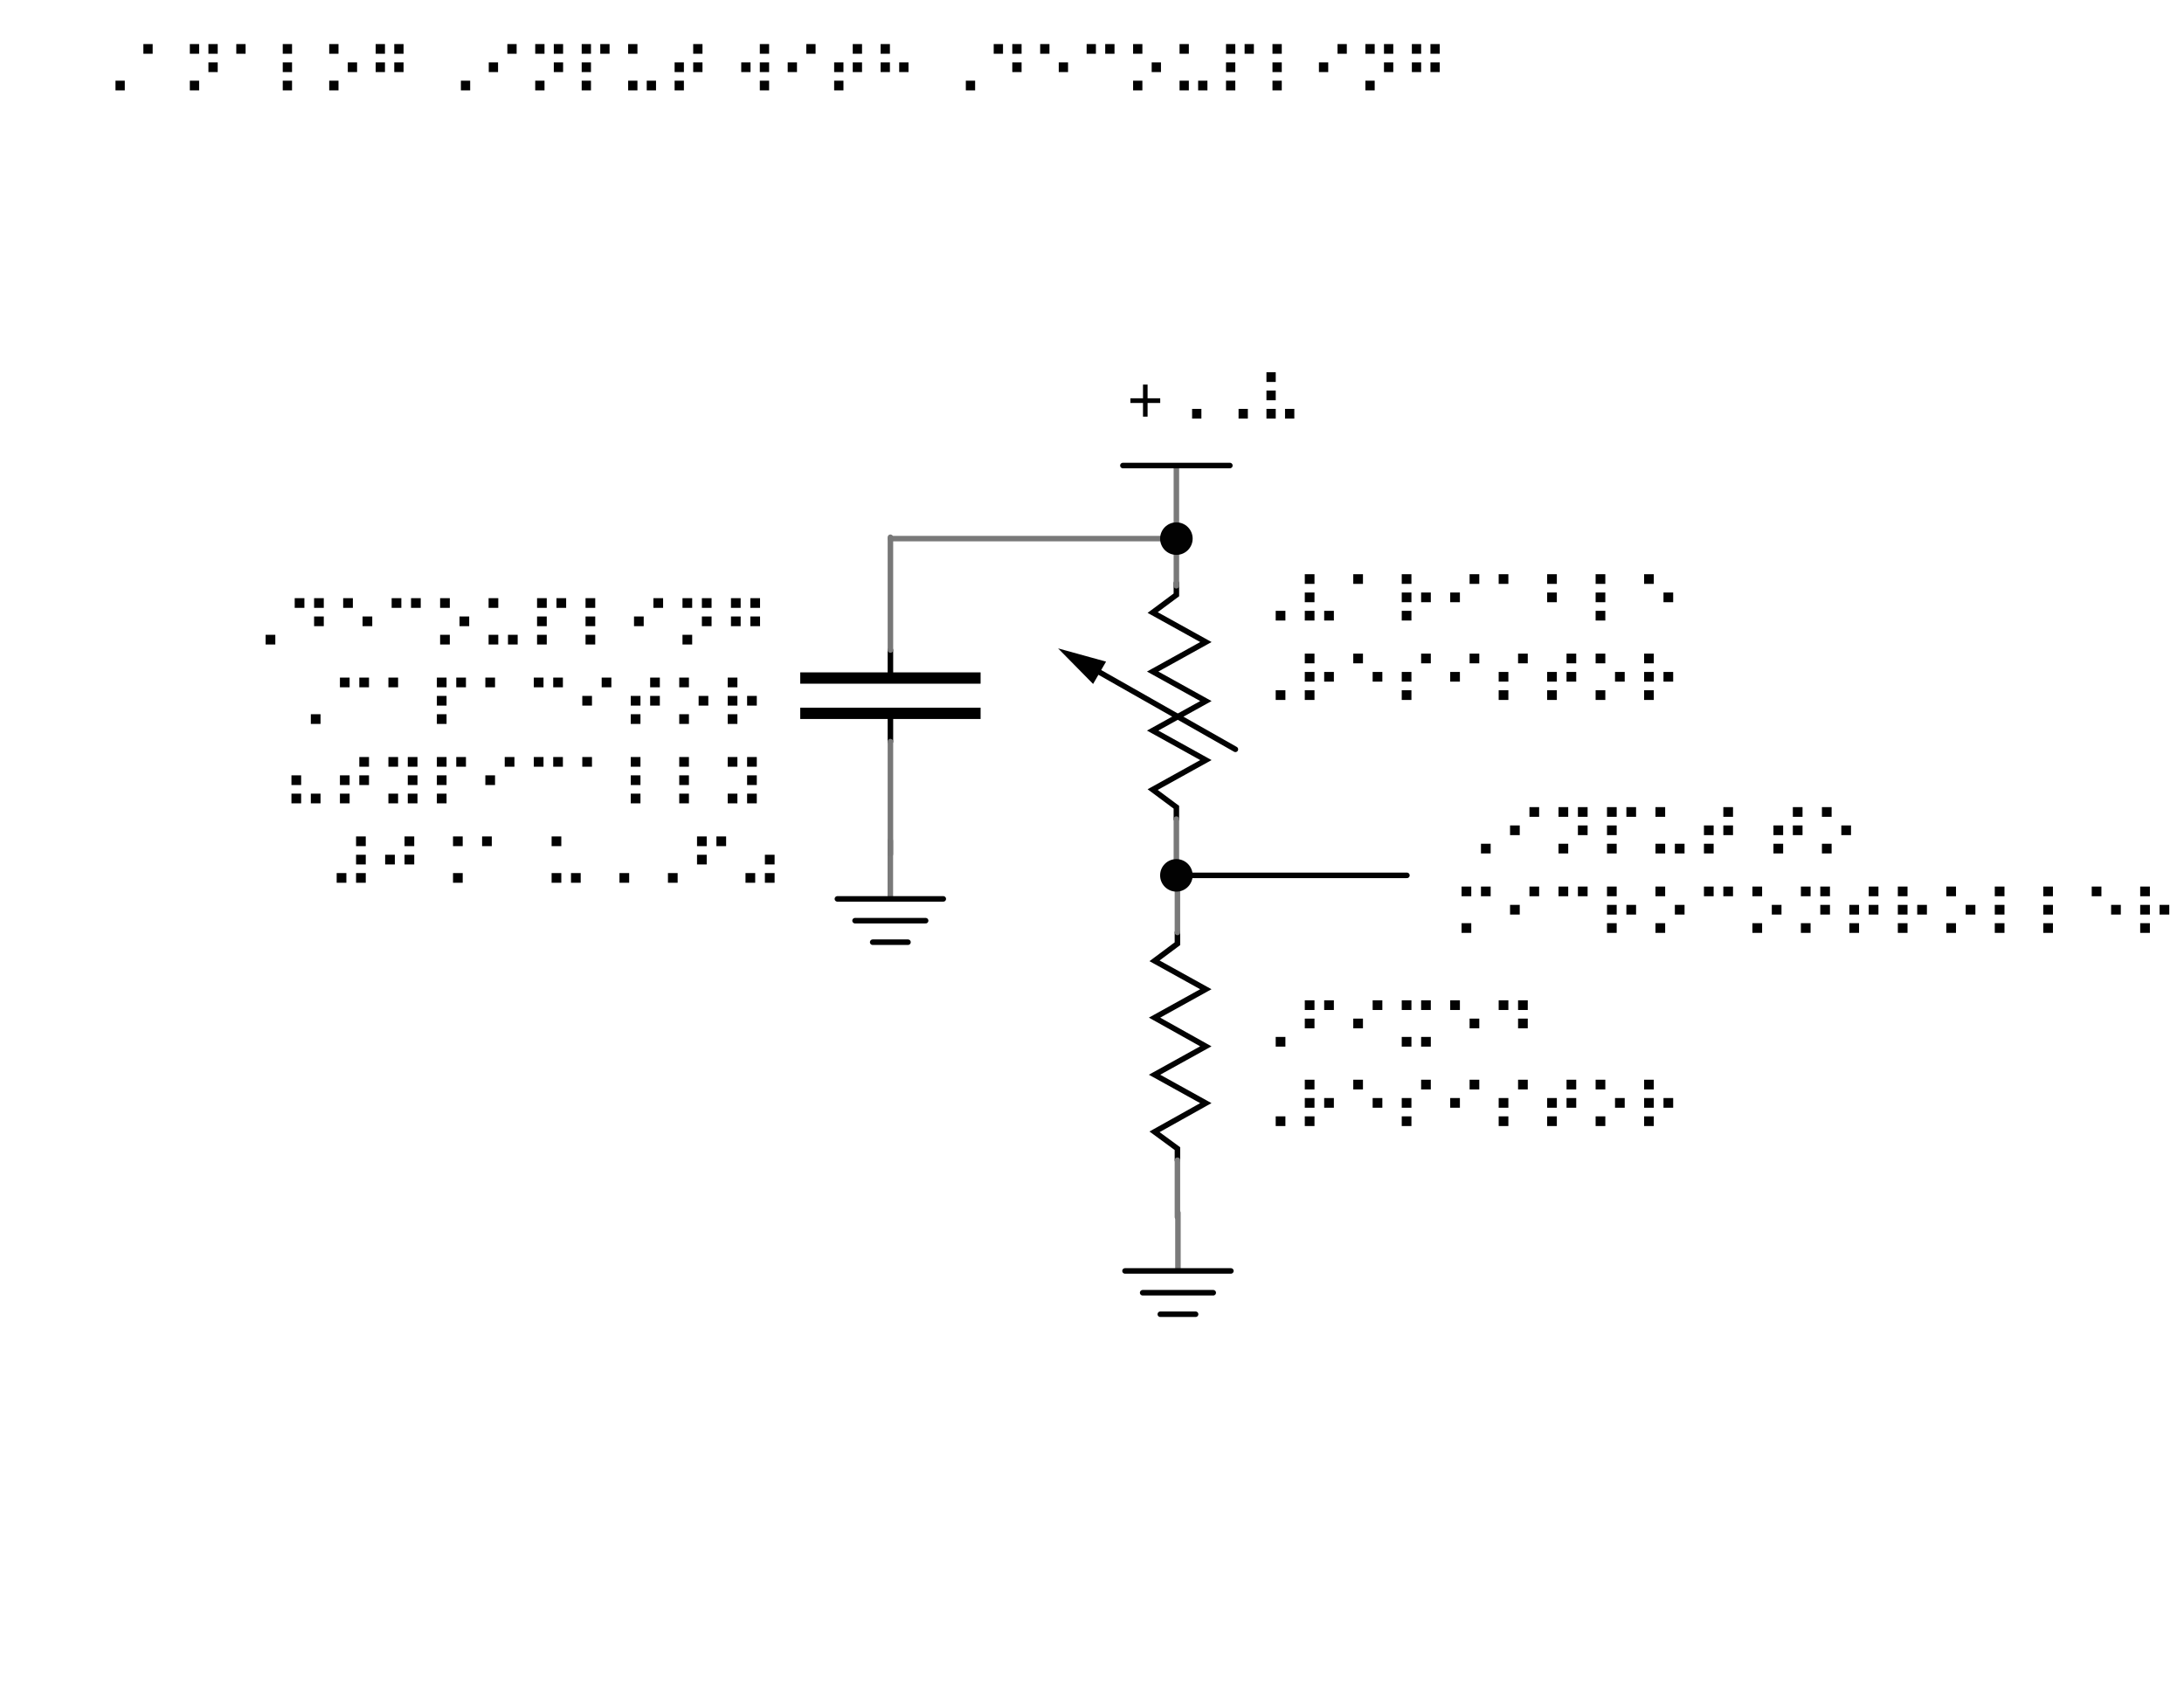
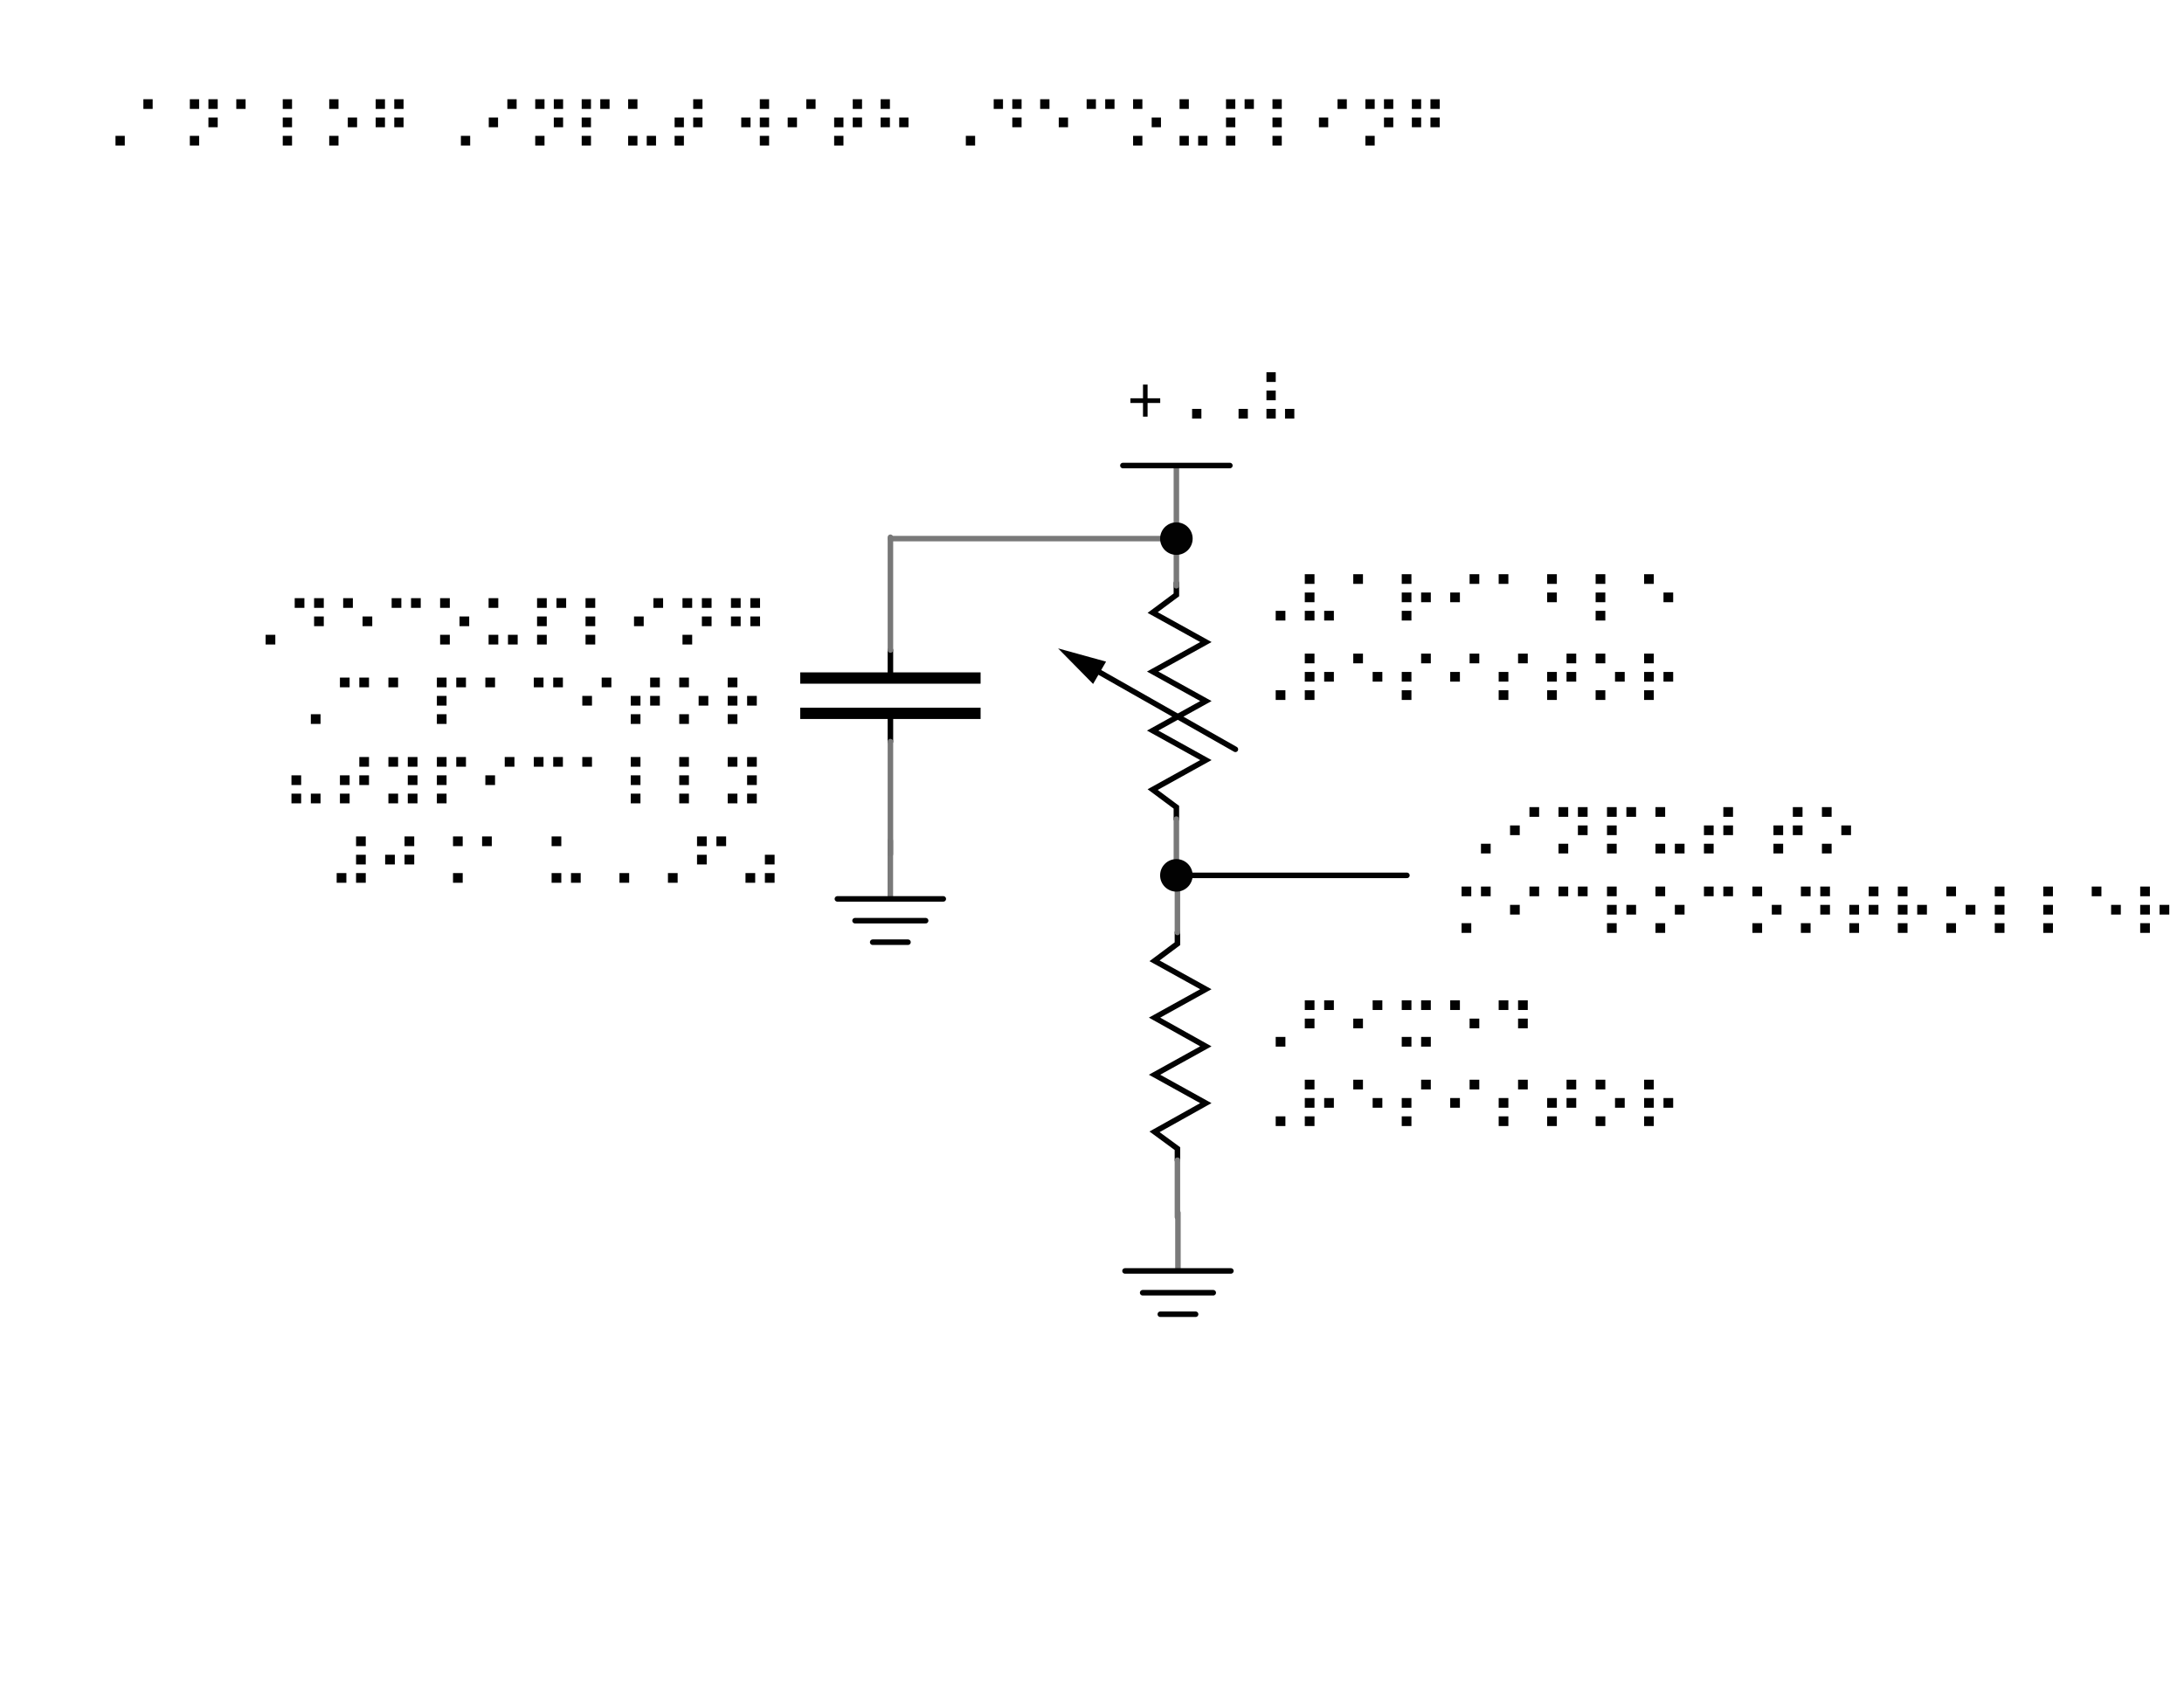
- <svg xmlns="http://www.w3.org/2000/svg" version="1.1" x="0px" y="0px" viewBox="0 0 792 612" style="enable-background:new 0 0 792 612;" xml:space="preserve">
+ <svg xmlns="http://www.w3.org/2000/svg" version="1.1" id="Layer_1" x="0px" y="0px" viewBox="0 0 792 612" style="enable-background:new 0 0 792 612;" xml:space="preserve">
  <style type="text/css">
	.st0{fill:none;stroke:#797979;stroke-width:2;stroke-linecap:round;}
	.st1{fill:none;stroke:#020202;stroke-width:2;stroke-linecap:round;}
	.st2{fill:none;stroke:#7A7A7A;stroke-width:2;stroke-linecap:round;}
	.st3{fill:none;stroke:#7A7A7A;stroke-width:2;stroke-linecap:round;stroke-miterlimit:10;}
	.st4{fill:none;stroke:#010101;stroke-width:2;stroke-linecap:round;}
	.st5{fill:#010101;}
	.st6{fill:#020202;}
	.st7{fill:none;stroke:#000000;stroke-width:2;stroke-linecap:round;}
	.st8{fill:none;stroke:#787878;stroke-width:2;stroke-linecap:round;}
	.st9{display:none;}
	.st10{display:inline;fill:#020202;}
	.st11{font-family:'ArialMT';}
	.st12{font-size:22.41px;}
	.st13{display:inline;}
	.st14{font-size:21.479px;}
- 	.st15{enable-background:new    ;}
- 	.st16{font-size:24px;}
- 	.st17{font-family:'AppleBraille';}
+ 	.st15{font-size:24px;}
+ 	.st16{font-family:'AppleBraille';}
</style>
-   <g id="Layer_1">
+   <g id="Layer_1_1_">
    <line class="st0" x1="322.9" y1="195.3" x2="426.6" y2="195.3" />
    <g>
      <g transform="translate(91.6785,50.587)">
        <g id="schematic_5_">
          <polyline class="st1" points="335.3,370.1 335.3,365.9 327,359.8 345.6,349.4 327,339.1 345.6,328.8 327,318.4 345.6,308.1       327,297.8 335.3,291.6 335.3,287.5     " />
          <line id="connector1pin_5_" class="st2" x1="335.3" y1="390.7" x2="335.3" y2="370.1" />
          <g id="connector1terminal_5_">
				</g>
          <line id="connector0pin_5_" class="st2" x1="335.3" y1="266.8" x2="335.3" y2="287.5" />
          <g id="connector0terminal_5_">
				</g>
        </g>
      </g>
    </g>
    <g>
      <g transform="translate(46.5692,160.233)">
        <g id="schematic_8_">
          <path id="connector0pin_8_" class="st2" d="M380.6,300.2v-20.7" />
          <g id="connector0terminal_8_">
				</g>
          <path id="path4098" class="st1" d="M361.4,300.6h38.4" />
          <path id="path4100" class="st1" d="M367.8,308.5h25.6" />
          <path id="path4102" class="st1" d="M387,316.3h-12.8" />
        </g>
      </g>
    </g>
    <g>
      <g transform="translate(46.5692,160.233)">
        <g id="schematic_1_">
          <path id="connector0pin_1_" class="st2" d="M276.3,165.3v-20.7" />
          <g id="connector0terminal_1_">
				</g>
          <path id="path4098_1_" class="st1" d="M257.1,165.7h38.4" />
          <path id="path4100_1_" class="st1" d="M263.5,173.6h25.6" />
          <path id="path4102_1_" class="st1" d="M282.7,181.4h-12.8" />
        </g>
      </g>
    </g>
    <line id="connector0pin_10_" class="st3" x1="426.6" y1="169.5" x2="426.6" y2="191" />
    <path class="st1" d="M407.2,168.8H446" />
    <line class="st1" x1="426.9" y1="317.4" x2="510.2" y2="317.4" />
    <g id="schematic_6_">
      <line class="st4" x1="396" y1="242.2" x2="448" y2="271.7" />
      <polygon class="st5" points="396.4,248 383.7,235.1 401.1,239.9   " />
      <polyline class="st4" points="426.6,297 426.6,292.7 418,286.3 437.3,275.6 418,264.9 437.3,254.2 418,243.5 437.3,232.8     418,222.1 426.6,215.7 426.6,211.4   " />
      <g id="connector1terminal_6_">
		</g>
      <line id="connector0pin_6_" class="st0" x1="426.6" y1="317.4" x2="426.6" y2="297" />
      <g id="connector0terminal_6_">
		</g>
      <line id="connector2pin_2_" class="st0" x1="426.6" y1="191" x2="426.6" y2="212.4" />
      <g id="connector2terminal_2_">
		</g>
    </g>
    <circle class="st6" cx="426.6" cy="317.4" r="5.9" />
    <circle class="st6" cx="426.6" cy="195.3" r="5.9" />
    <g>
      <line class="st7" x1="322.9" y1="235.7" x2="322.9" y2="243.8" />
      <line class="st7" x1="322.9" y1="268.9" x2="322.9" y2="260.7" />
      <rect x="290.2" y="256.6" width="65.4" height="4.1" />
      <rect x="290.2" y="243.8" width="65.4" height="4.1" />
      <line id="connector1pin_7_" class="st8" x1="322.9" y1="194.8" x2="322.9" y2="235.7" />
      <line id="connector0pin_7_" class="st8" x1="322.9" y1="309.7" x2="322.9" y2="268.9" />
    </g>
  </g>
  <g id="plaintext" class="st9">
-     <text id="label" transform="matrix(0.9585 0 0 1 408.7725 153.727)" class="st10 st11 st12">+V</text>
-     <text id="label_2_" transform="matrix(0.9585 0 0 1 32.7725 43.727)" class="st10 st11 st12">Analog Input with Decoupling</text>
+     <text id="label" transform="matrix(0.9585 0 0 1 408.7725 153.7268)" class="st10 st11 st12">+V</text>
+     <text id="label_2_" transform="matrix(0.9585 0 0 1 32.7725 43.7268)" class="st10 st11 st12">Analog Input with Decoupling</text>
    <g class="st13">
      <text transform="matrix(1 0 0 1 516.5059 305.6318)" class="st6 st11 st14">Input to </text>
      <text transform="matrix(1 0 0 1 516.5059 331.4062)" class="st6 st11 st14">microcontroller</text>
    </g>
    <g class="st13">
      <text transform="matrix(1 0 0 1 452.0703 236.9501)" class="st6 st11 st14">Variable</text>
      <text transform="matrix(1 0 0 1 452.0703 262.7245)" class="st6 st11 st14">Resistor</text>
    </g>
    <g class="st13">
      <text transform="matrix(1 0 0 1 178.9053 231.0649)" class="st6 st11 st14">Decoupling</text>
      <text transform="matrix(1 0 0 1 194.4482 256.8398)" class="st6 st11 st14">Capacitor</text>
      <text transform="matrix(1 0 0 1 134.3535 282.6147)" class="st6 st11 st14">(typically 0.1µF)</text>
    </g>
    <g class="st13">
      <text transform="matrix(1 0 0 1 452.0703 371.4492)" class="st6 st11 st14">Fixed</text>
      <text transform="matrix(1 0 0 1 452.0703 397.2245)" class="st6 st11 st14">Resistor</text>
    </g>
  </g>
  <g id="Braille">
-     <text id="label_1_" transform="matrix(0.9585 0 0 1 408.7725 153.727)" class="st15">
-       <tspan x="0" y="0" class="st6 st11 st16">+</tspan>
-       <tspan x="14" y="0" class="st6 st17 st16">⠠⠠⠧</tspan>
-     </text>
+     <text transform="matrix(0.9585 0 0 1 408.7725 153.7268)" class="st6 st11 st15">+</text>
+     <text transform="matrix(0.9585 0 0 1 422.1914 153.7268)" class="st6 st16 st15">⠠⠠⠧</text>
    <g>
-       <text transform="matrix(1 0 0 1 526.5059 311.4062)" class="st15">
-         <tspan x="0" y="0" class="st6 st17 st16">⠠⠊⠝⠏⠥⠞ ⠞⠕ </tspan>
-         <tspan x="0" y="28.8" class="st6 st17 st16">⠍⠊⠉⠗⠕⠉⠕⠝⠞⠗⠕⠇⠇⠑⠗</tspan>
-       </text>
+       <text transform="matrix(1 0 0 1 526.5059 311.4062)" class="st6 st16 st15">⠠⠊⠝⠏⠥⠞ ⠞⠕ </text>
+       <text transform="matrix(1 0 0 1 526.5059 340.2062)" class="st6 st16 st15">⠍⠊⠉⠗⠕⠉⠕⠝⠞⠗⠕⠇⠇⠑⠗</text>
    </g>
    <g>
-       <text transform="matrix(1 0 0 1 452.0703 226.9501)" class="st15">
-         <tspan x="0" y="0" class="st6 st17 st16">⠠⠧⠁⠗⠊⠁⠃⠇⠑ </tspan>
-         <tspan x="0" y="28.8" class="st6 st17 st16">⠠⠗⠑⠎⠊⠎⠞⠕⠗</tspan>
-       </text>
+       <text transform="matrix(1 0 0 1 452.0703 226.9501)" class="st6 st16 st15">⠠⠧⠁⠗⠊⠁⠃⠇⠑ </text>
+       <text transform="matrix(1 0 0 1 452.0703 255.7501)" class="st6 st16 st15">⠠⠗⠑⠎⠊⠎⠞⠕⠗</text>
    </g>
    <g>
-       <text transform="matrix(1 0 0 1 85.7764 235.6396)" class="st15">
-         <tspan x="0" y="0" class="st6 st17 st16">⠠⠙⠑⠉⠕⠥⠏⠇⠊⠝⠛ </tspan>
-         <tspan x="16.4" y="28.8" class="st6 st17 st16">⠠⠉⠁⠏⠁⠉⠊⠞⠕⠗ </tspan>
-         <tspan x="16.4" y="57.6" class="st6 st17 st16">⠦⠞⠽⠏⠊⠉⠁⠇⠇⠽ </tspan>
-         <tspan x="32.8" y="86.4" class="st6 st17 st16">⠼⠚⠨⠁ ⠥⠠⠠⠋⠴</tspan>
-       </text>
+       <text transform="matrix(1 0 0 1 85.7764 235.6396)" class="st6 st16 st15">⠠⠙⠑⠉⠕⠥⠏⠇⠊⠝⠛ </text>
+       <text transform="matrix(1 0 0 1 102.1764 264.4396)" class="st6 st16 st15">⠠⠉⠁⠏⠁⠉⠊⠞⠕⠗ </text>
+       <text transform="matrix(1 0 0 1 102.1764 293.2396)" class="st6 st16 st15">⠦⠞⠽⠏⠊⠉⠁⠇⠇⠽ </text>
+       <text transform="matrix(1 0 0 1 118.5764 322.0396)" class="st6 st16 st15">⠼⠚⠨⠁ ⠥⠠⠠⠋⠴</text>
    </g>
    <g>
-       <text transform="matrix(1 0 0 1 452.0703 381.4492)" class="st15">
-         <tspan x="0" y="0" class="st6 st17 st16">⠠⠋⠊⠭⠑⠙ </tspan>
-         <tspan x="0" y="28.8" class="st6 st17 st16">⠠⠗⠑⠎⠊⠎⠞⠕⠗</tspan>
-       </text>
+       <text transform="matrix(1 0 0 1 452.0703 381.4492)" class="st6 st16 st15">⠠⠋⠊⠭⠑⠙ </text>
+       <text transform="matrix(1 0 0 1 452.0703 410.2492)" class="st6 st16 st15">⠠⠗⠑⠎⠊⠎⠞⠕⠗</text>
    </g>
-     <text id="label_3_" transform="matrix(0.9585 0 0 1 31.7725 34.727)" class="st6 st17 st16">⠠⠁⠝⠁⠇⠕⠛ ⠠⠊⠝⠏⠥⠞ ⠺⠊⠞⠓ ⠠⠙⠑⠉⠕⠥⠏⠇⠊⠝⠛</text>
+     <text id="label_3_" transform="matrix(0.9585 0 0 1 31.7725 54.7268)" class="st6 st16 st15">⠠⠁⠝⠁⠇⠕⠛ ⠠⠊⠝⠏⠥⠞ ⠺⠊⠞⠓ ⠠⠙⠑⠉⠕⠥⠏⠇⠊⠝⠛</text>
  </g>
</svg>
